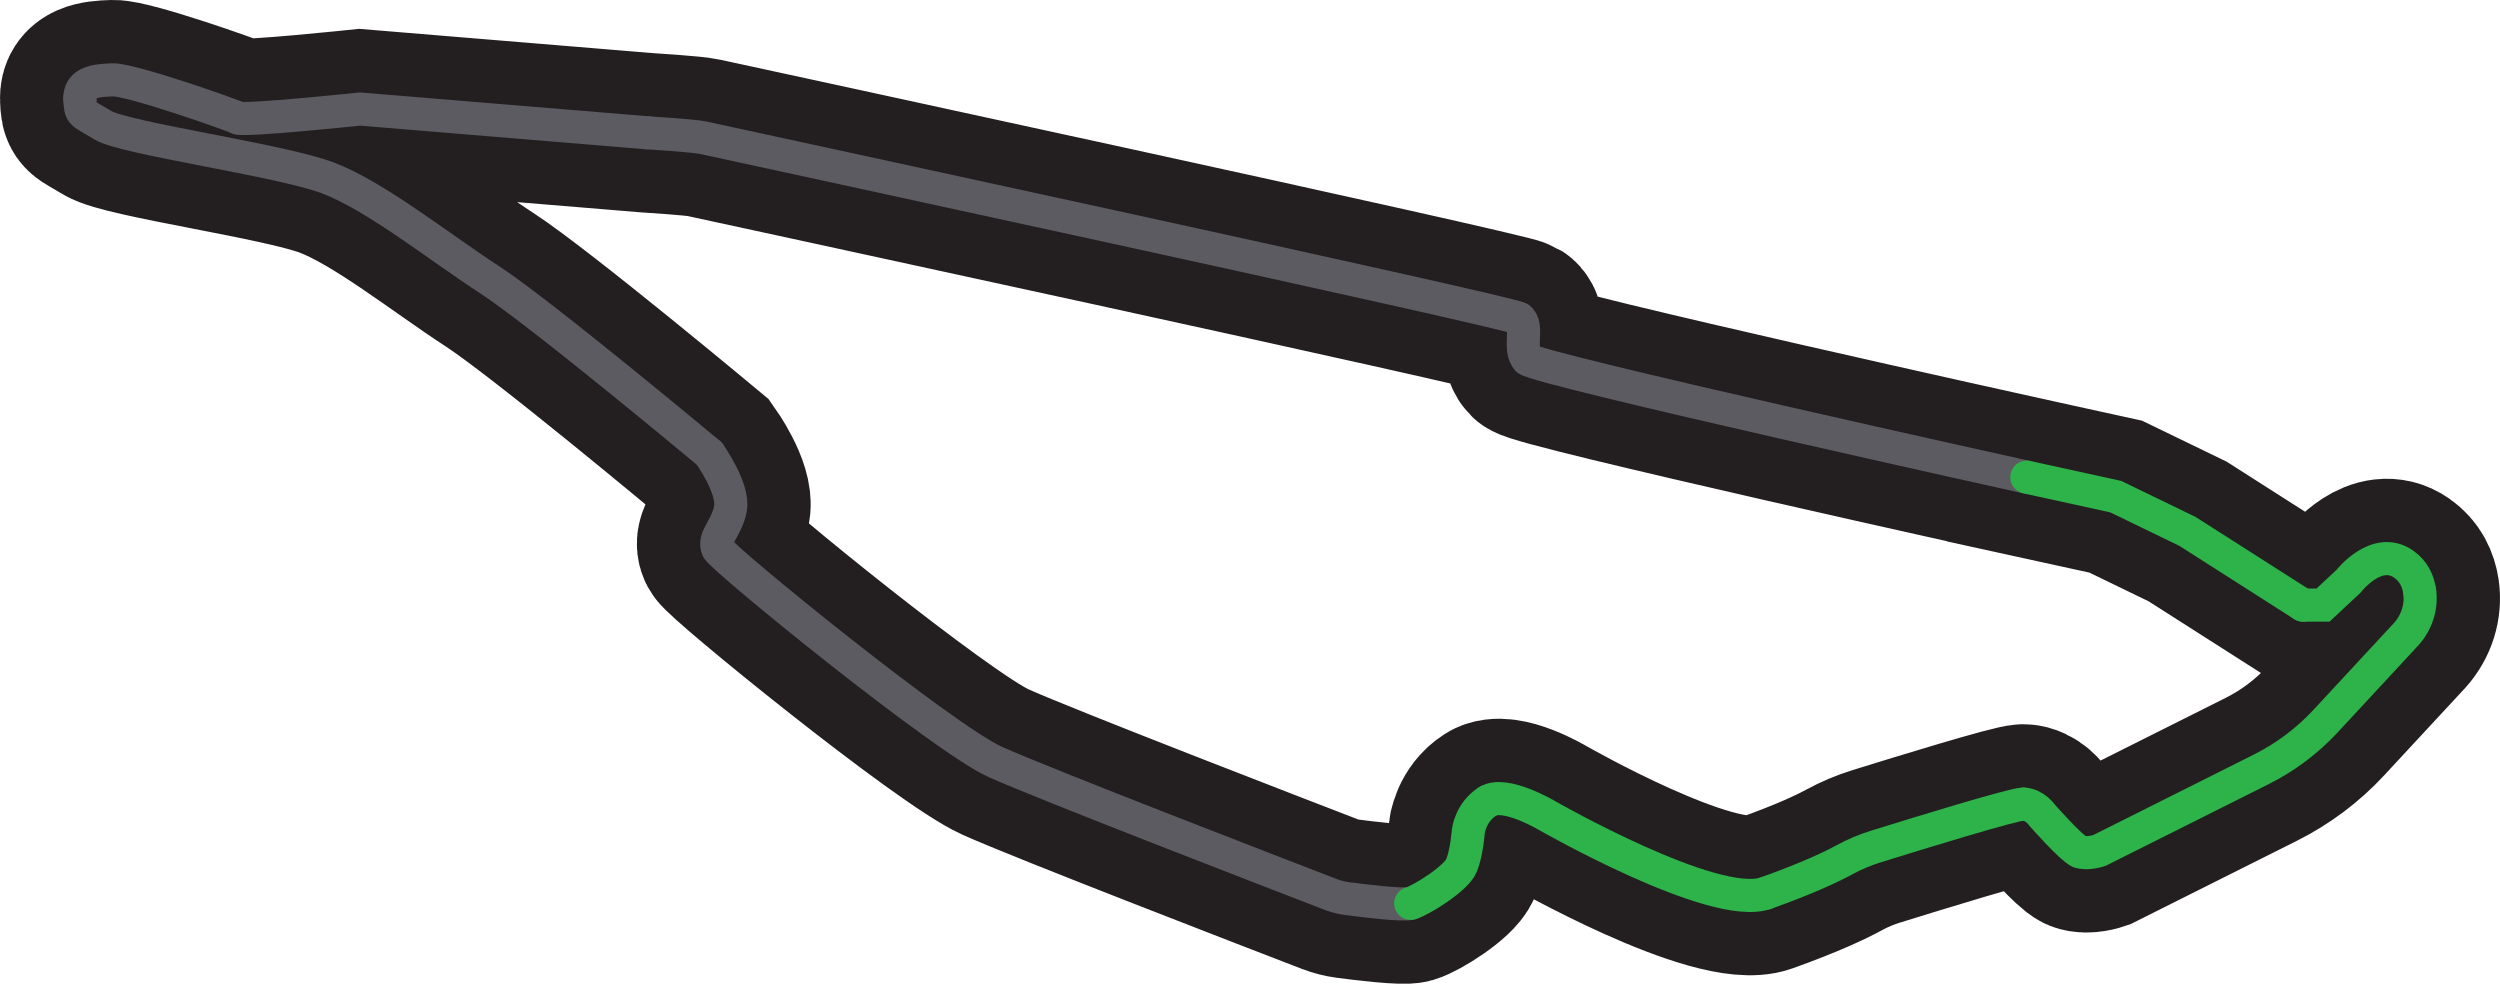
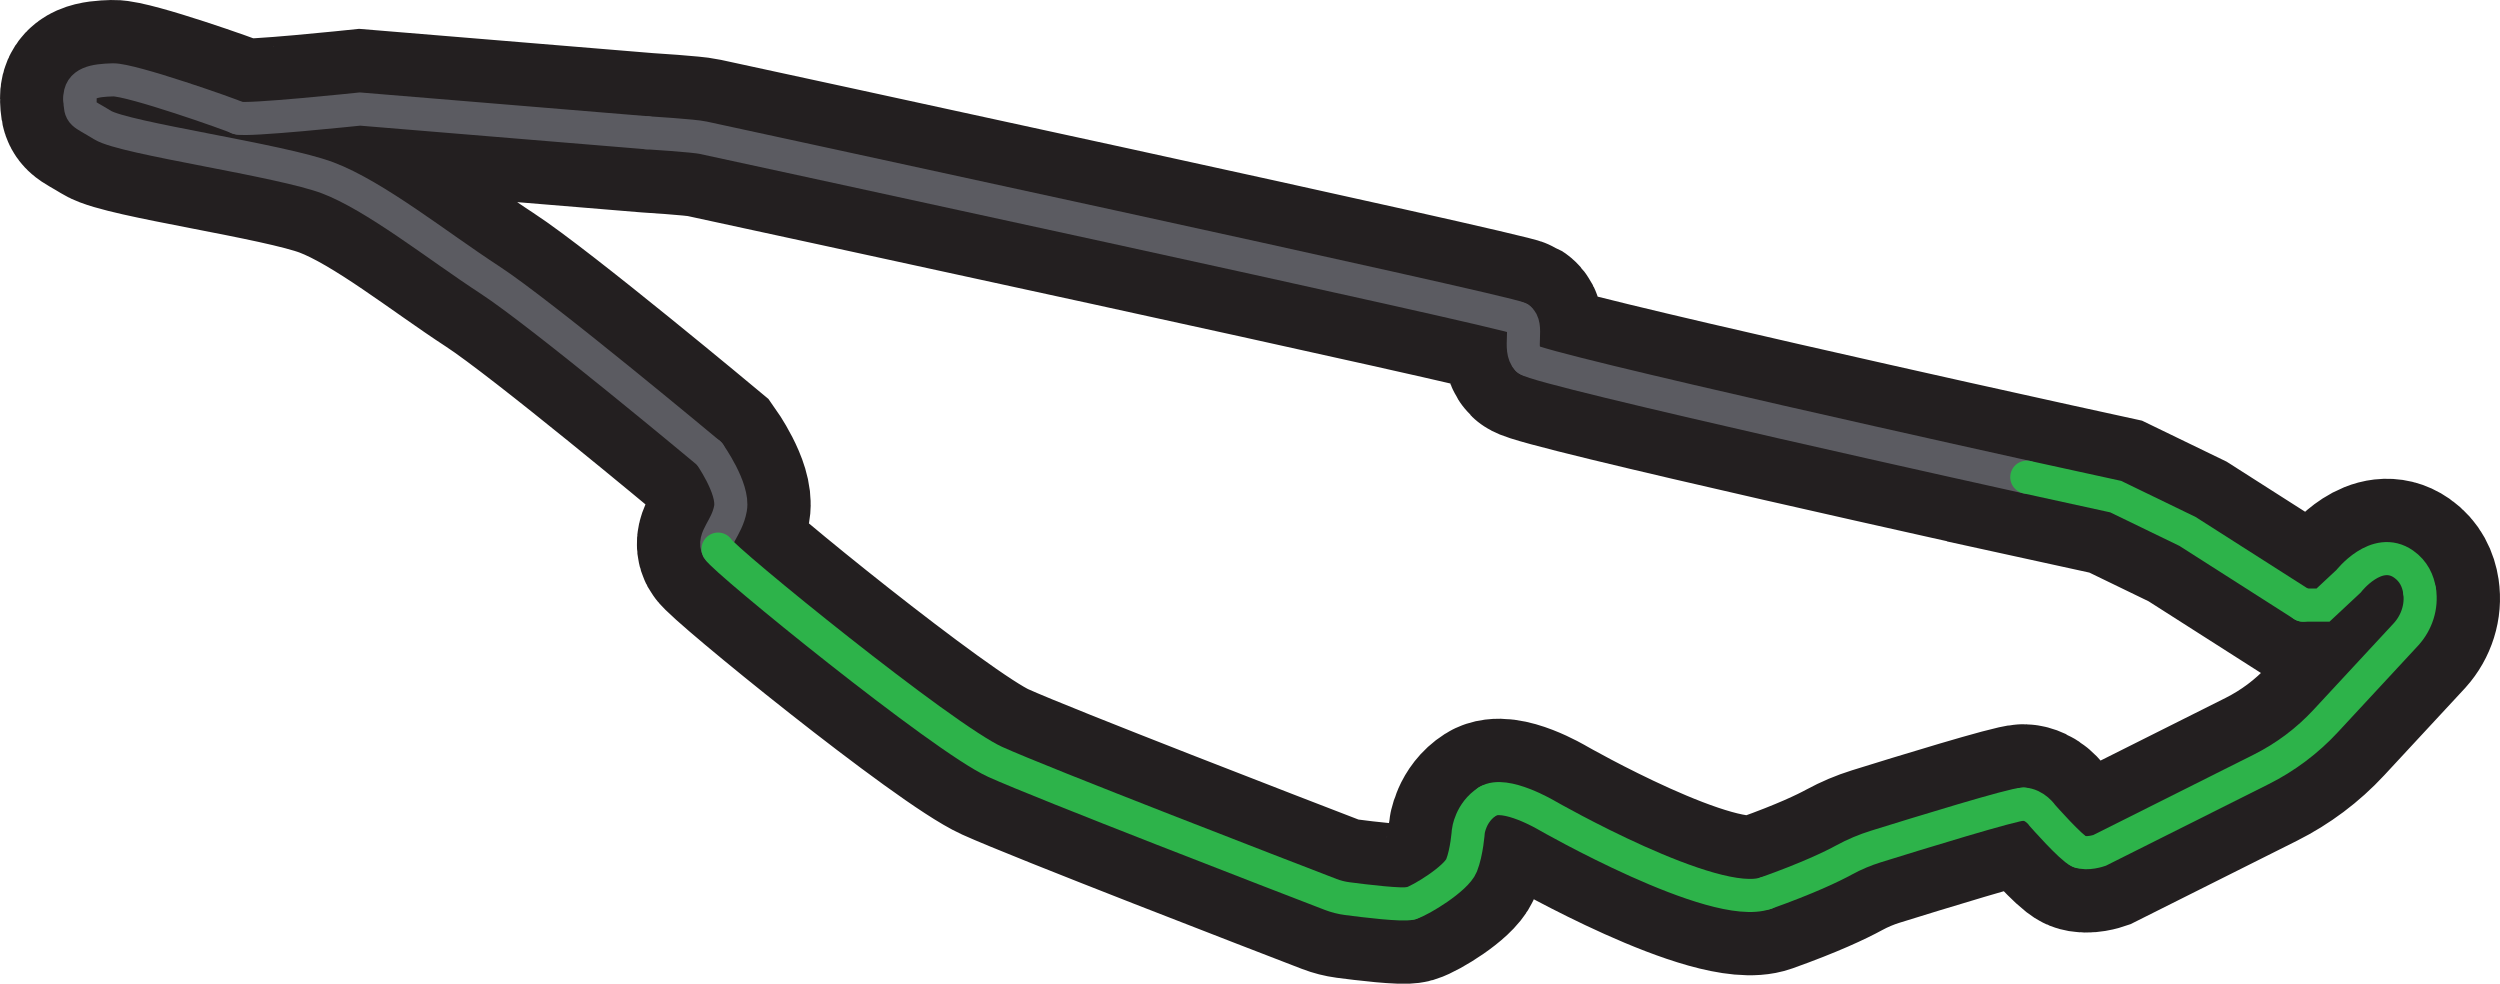
<svg xmlns="http://www.w3.org/2000/svg" id="Layer_2" data-name="Layer 2" viewBox="0 0 1737.78 683.85">
  <defs>
    <style>
      .cls-1 {
        stroke: #2db34a;
      }

      .cls-1, .cls-2, .cls-3 {
        fill: none;
        stroke-miterlimit: 10;
      }

      .cls-1, .cls-3 {
        stroke-linecap: round;
        stroke-width: 23px;
      }

      .cls-2 {
        stroke: #231f20;
        stroke-width: 111px;
      }

      .cls-3 {
        stroke: #5b5b61;
      }
    </style>
  </defs>
  <g id="Layer_2-2" data-name="Layer 2">
    <g>
      <path class="cls-2" d="M1408.85,331.68l61.8,13.53,49.94,24.2,80.25,51.21h13.92l17.76-16.58s19.4-25.08,38.25-11.94c7.07,4.93,10.1,11.88,11.12,18.65,1.64,10.83-1.94,21.81-9.24,29.97l-56.04,60.45c-12.79,13.8-27.96,25.18-44.78,33.61l-112.45,56.35s-8.6,2.98-14.06.78-25.56-25-25.56-25c0,0-5.12-7.68-13.23-7.99-6.31-.24-73.29,20.36-102.67,29.51-7.58,2.36-14.9,5.45-21.88,9.25-8.73,4.76-25.42,12.75-54.54,23.14-35.68,12.73-152.01-53.91-152.01-53.91,0,0-29.35-17.5-41.35-9.88-12,7.62-13.44,20.86-13.44,20.86,0,0-1.01,14.44-4.69,23.65-3.68,9.22-28.4,24.37-35.35,26.39-5.34,1.55-32.07-1.71-44.19-3.3-3.93-.52-7.77-1.5-11.46-2.92-32.57-12.54-200.45-77.29-233.23-92.15-36.34-16.47-188.56-140.3-192.59-147.88-4.03-7.58,6.14-14.34,8.65-28.28s-14.67-38.04-14.67-38.04c0,0-116.73-97.43-152.67-120.84-35.94-23.41-79.55-58.36-112.57-70.87-33.02-12.51-141.46-27.4-156.51-36.68-15.04-9.28-15.39-6.85-15.84-18.22-.45-11.37,10.34-12.92,22.97-13.26s82.35,24.21,86.94,26.48,84.8-6.18,84.8-6.18l199.5,16.48s32.79,2.03,39.02,3.45,559.93,120.91,567.05,125.51c7.12,4.6-.72,21.73,6.03,28.54,6.75,6.8,347.02,81.9,347.02,81.9Z" />
      <g>
        <path class="cls-3" d="M1061.82,249.78c6.75,6.8,347.02,81.9,347.02,81.9" />
        <path class="cls-3" d="M1055.8,221.25c7.12,4.6-.72,21.73,6.03,28.54" />
        <path class="cls-3" d="M449.72,92.28s32.79,2.03,39.02,3.45,559.93,120.91,567.05,125.51" />
        <path class="cls-3" d="M165.43,81.98c4.6,2.26,84.8-6.18,84.8-6.18l199.5,16.48" />
        <path class="cls-3" d="M55.51,68.77c-.45-11.37,10.34-12.92,22.97-13.26s82.35,24.21,86.94,26.48" />
        <path class="cls-3" d="M493.1,315.36s-116.73-97.43-152.67-120.84c-35.94-23.41-79.55-58.36-112.57-70.87s-141.46-27.4-156.51-36.68c-15.04-9.28-15.39-6.85-15.84-18.22" />
        <path class="cls-3" d="M499.12,381.69c-4.03-7.58,6.14-14.34,8.65-28.28s-14.67-38.04-14.67-38.04" />
-         <path class="cls-3" d="M980.59,627.94c-5.34,1.55-32.07-1.71-44.19-3.3-3.93-.52-7.77-1.5-11.46-2.92-32.57-12.54-200.45-77.29-233.23-92.15-36.34-16.47-188.56-140.3-192.59-147.88" />
+         <path class="cls-1" d="M980.59,627.94c-5.34,1.55-32.07-1.71-44.19-3.3-3.93-.52-7.77-1.5-11.46-2.92-32.57-12.54-200.45-77.29-233.23-92.15-36.34-16.47-188.56-140.3-192.59-147.88" />
        <path class="cls-1" d="M1034.08,557.04c-12,7.62-13.44,20.86-13.44,20.86,0,0-1.01,14.44-4.69,23.65s-28.4,24.37-35.35,26.39" />
        <path class="cls-1" d="M1227.43,620.83c-35.68,12.73-152.01-53.91-152.01-53.91,0,0-29.35-17.5-41.35-9.88" />
        <path class="cls-1" d="M1406.52,558.94c-6.31-.24-73.29,20.36-102.67,29.51-7.58,2.36-14.9,5.45-21.88,9.25-8.73,4.76-25.42,12.75-54.54,23.14" />
        <path class="cls-1" d="M1445.31,591.92c-5.46-2.2-25.56-25-25.56-25,0,0-5.12-7.68-13.23-7.99" />
        <path class="cls-1" d="M1681.89,410.75c1.64,10.83-1.94,21.81-9.24,29.97l-56.04,60.45c-12.79,13.8-27.96,25.18-44.78,33.61l-112.45,56.35s-8.6,2.98-14.06.78" />
        <path class="cls-1" d="M1600.83,420.62h13.92l17.76-16.58s19.4-25.08,38.25-11.94c7.07,4.93,10.1,11.88,11.12,18.65" />
        <polyline class="cls-1" points="1408.85 331.68 1470.65 345.21 1520.58 369.41 1600.83 420.62" />
      </g>
    </g>
  </g>
</svg>
